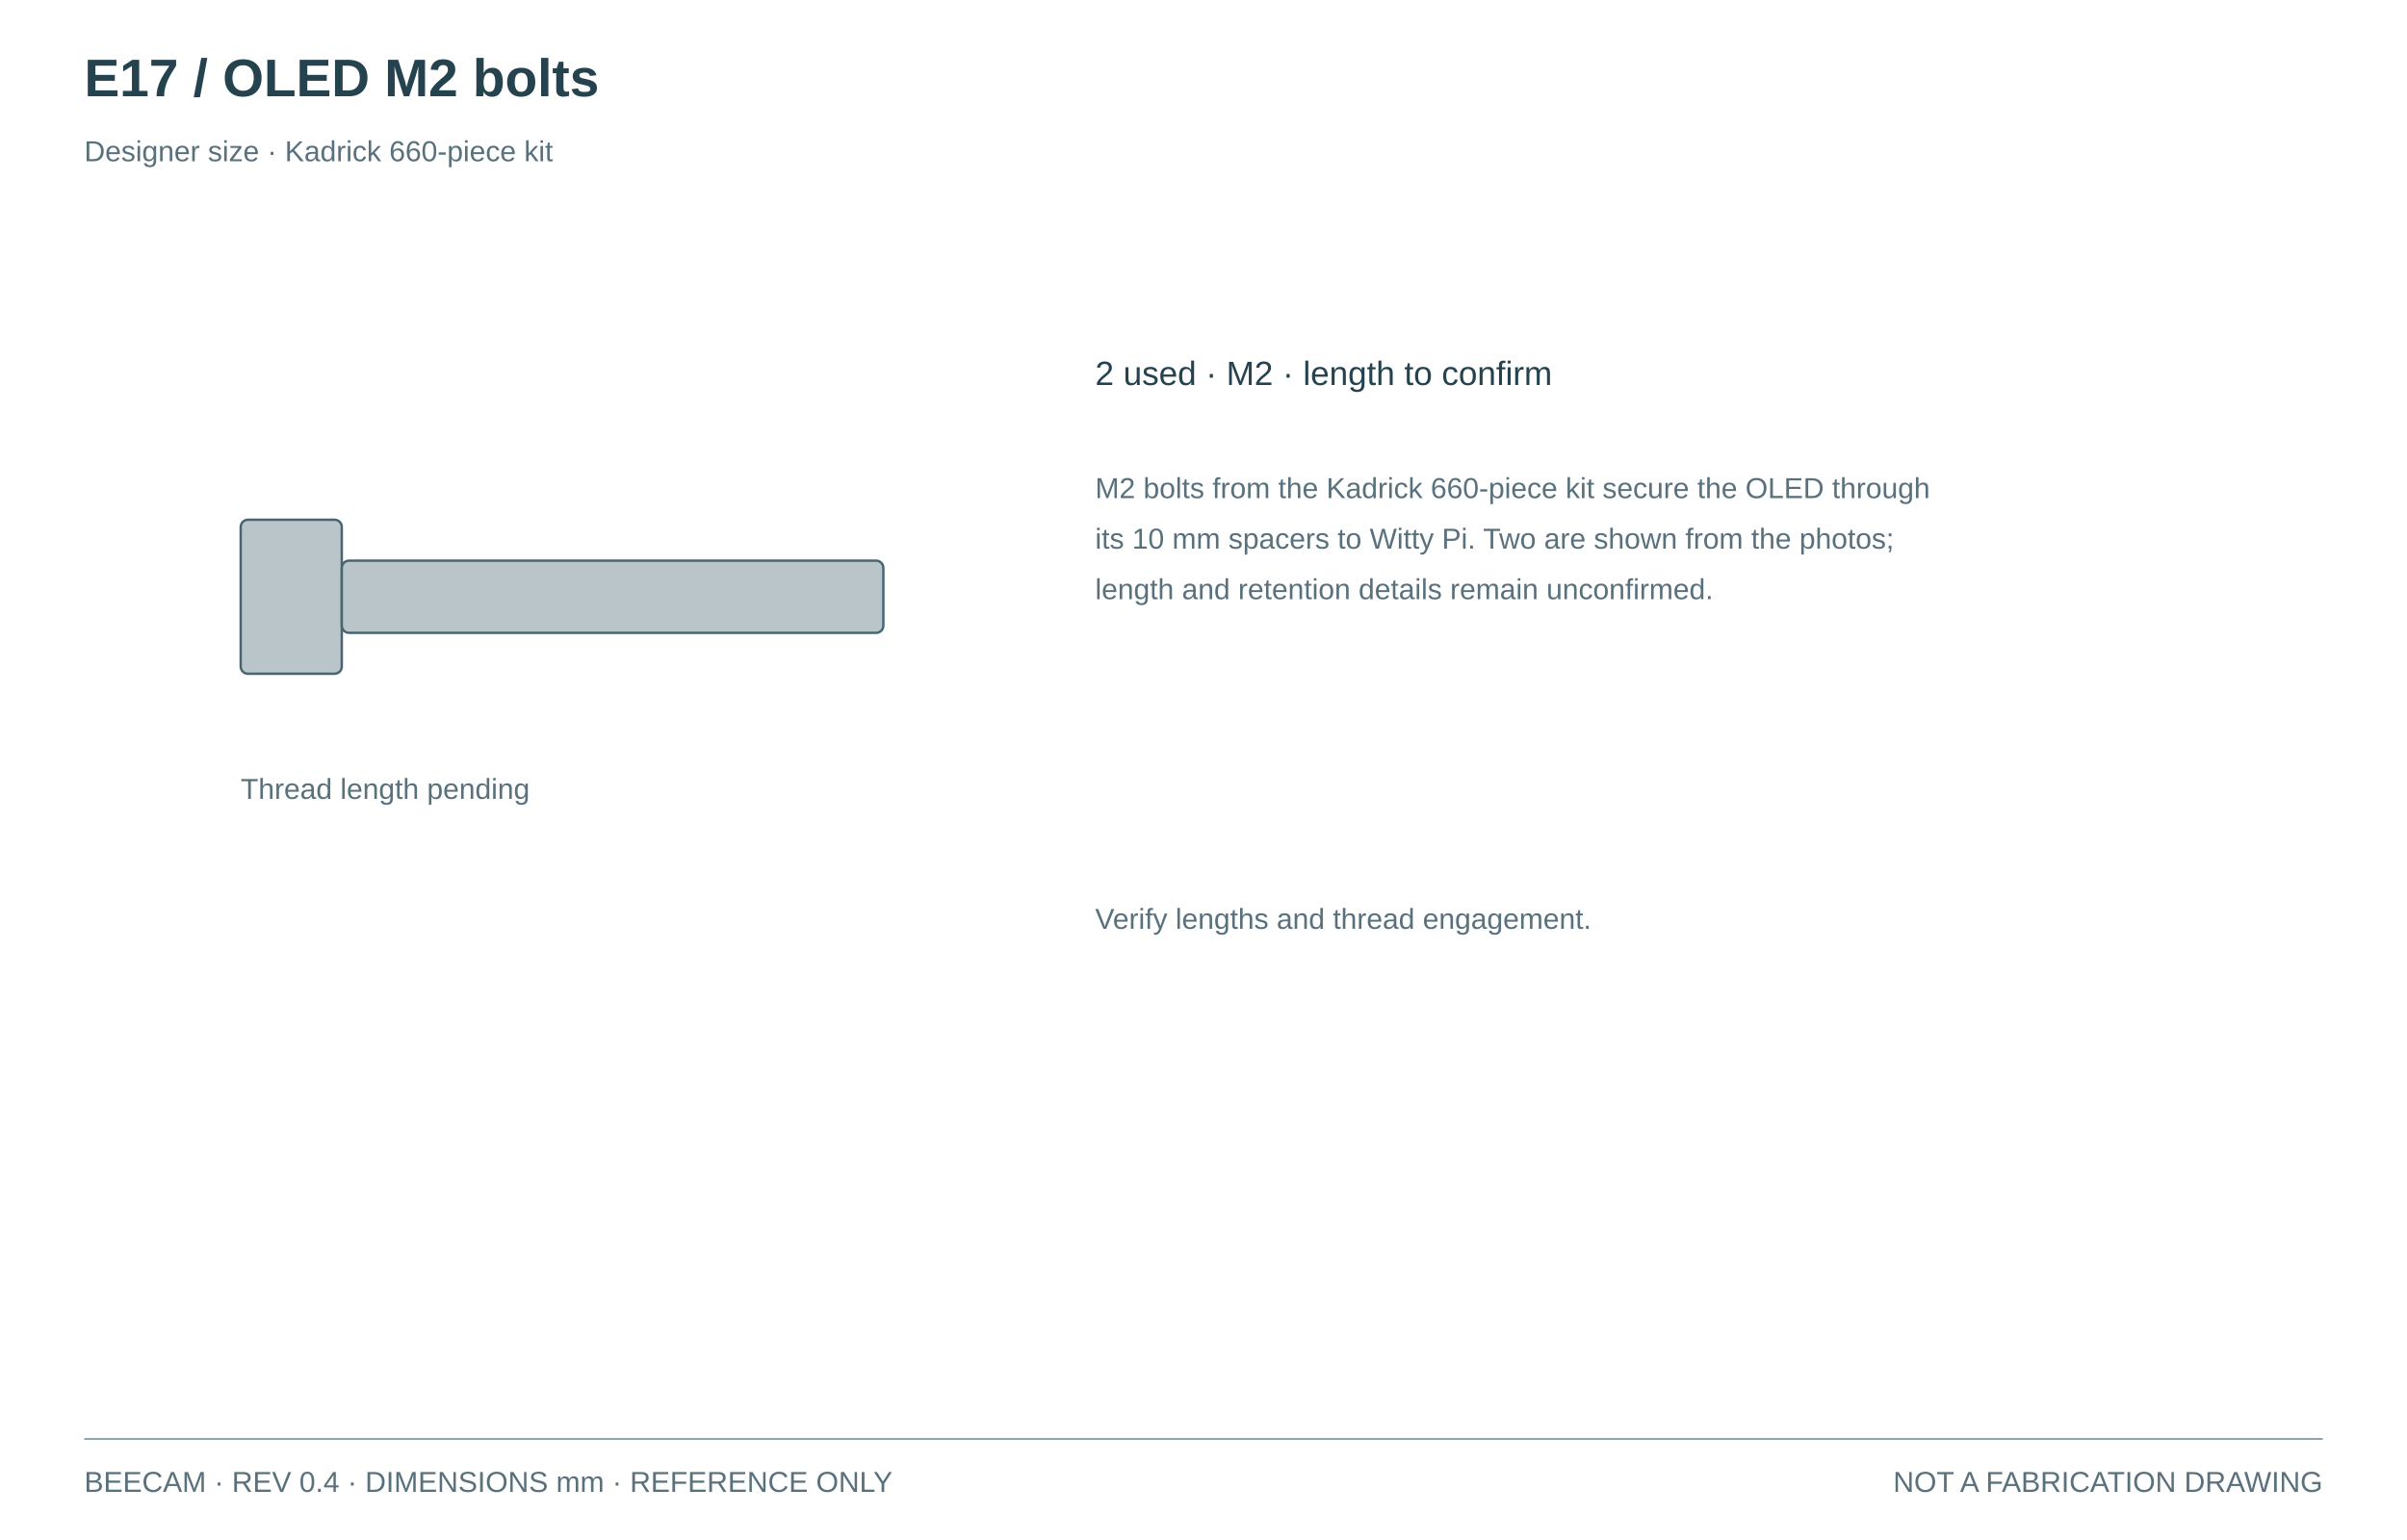
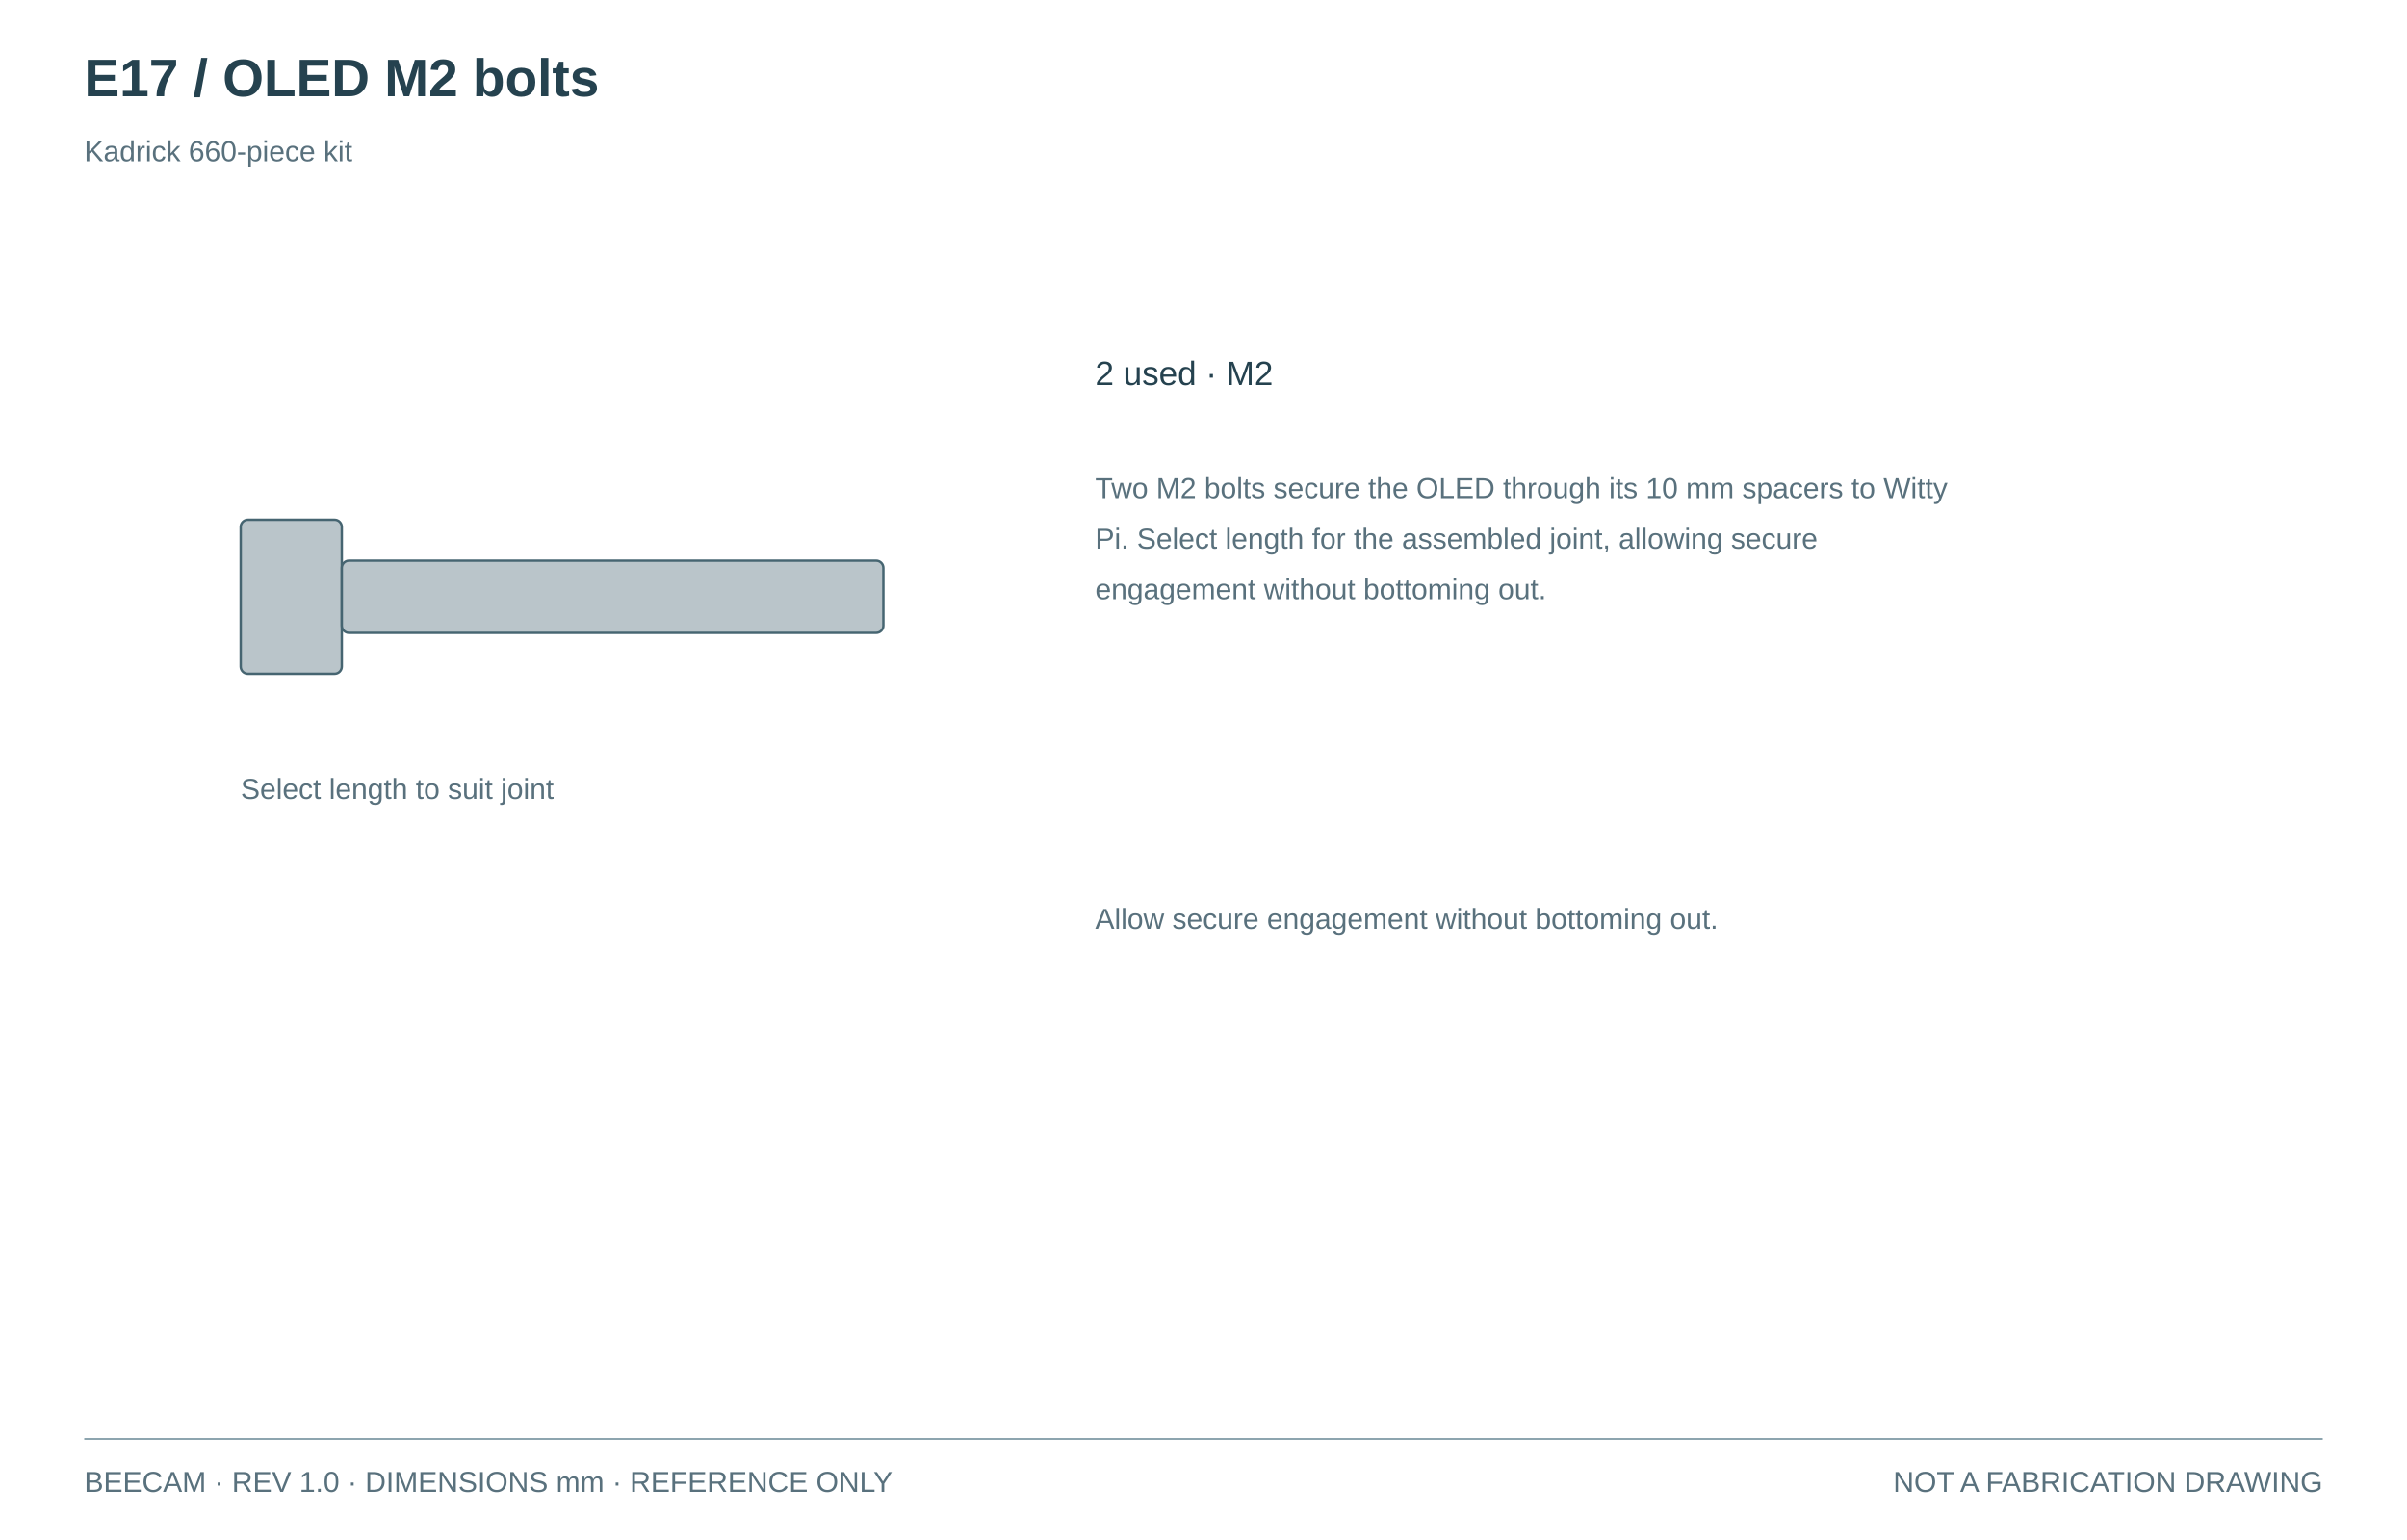
<svg xmlns="http://www.w3.org/2000/svg" width="1000" height="640" viewBox="0 0 1000 640" role="img" aria-label="E17 / OLED M2 bolts">
  <defs>
    <marker id="a" viewBox="0 0 10 10" refX="5" refY="5" markerWidth="5" markerHeight="5" orient="auto-start-reverse">
      <path d="M10 0L0 5L10 10" fill="none" stroke="#28758a" />
    </marker>
  </defs>
  <style>text{font-family:Arial,sans-serif;fill:#25424f}.title{font-size:22px;font-weight:bold}.label{font-size:14px}.small{font-size:12px;fill:#59717d}.edge{stroke:#466571;stroke-width:1.2;fill:none}.ext{stroke:#8da5af;stroke-width:.8}.dim{stroke:#28758a;stroke-width:1;marker-start:url(#a);marker-end:url(#a)}</style>
  <rect width="100%" height="100%" fill="white" />
  <text x="35" y="40" class="title" text-anchor="start">E17 / OLED M2 bolts</text>
-   <text x="35" y="67" class="small" text-anchor="start">Designer size · Kadrick 660-piece kit</text>
+   <text x="35" y="67" class="small" text-anchor="start">Kadrick 660-piece kit</text>
  <rect x="100" y="216" width="42" height="64" rx="3" fill="#bac5ca" stroke="#466571" />
  <rect x="142" y="233" width="225" height="30" rx="3" fill="#bac5ca" stroke="#466571" />
-   <text x="100" y="332" class="small" text-anchor="start">Thread length pending</text>
-   <text x="455" y="160" class="label" text-anchor="start">2 used · M2 · length to confirm</text>
-   <text x="455" y="207" class="small" text-anchor="start">M2 bolts from the Kadrick 660-piece kit secure the OLED through</text>
-   <text x="455" y="228" class="small" text-anchor="start">its 10 mm spacers to Witty Pi. Two are shown from the photos;</text>
-   <text x="455" y="249" class="small" text-anchor="start">length and retention details remain unconfirmed.</text>
-   <text x="455" y="386" class="small" text-anchor="start">Verify lengths and thread engagement.</text>
+   <text x="100" y="332" class="small" text-anchor="start">Select length to suit joint</text>
+   <text x="455" y="160" class="label" text-anchor="start">2 used · M2</text>
+   <text x="455" y="207" class="small" text-anchor="start">Two M2 bolts secure the OLED through its 10 mm spacers to Witty</text>
+   <text x="455" y="228" class="small" text-anchor="start">Pi. Select length for the assembled joint, allowing secure</text>
+   <text x="455" y="249" class="small" text-anchor="start">engagement without bottoming out.</text>
+   <text x="455" y="386" class="small" text-anchor="start">Allow secure engagement without bottoming out.</text>
  <line x1="35" y1="598" x2="965" y2="598" class="ext" />
-   <text x="35" y="620" class="small" text-anchor="start">BEECAM · REV 0.4 · DIMENSIONS mm · REFERENCE ONLY</text>
+   <text x="35" y="620" class="small" text-anchor="start">BEECAM · REV 1.0 · DIMENSIONS mm · REFERENCE ONLY</text>
  <text x="965" y="620" class="small" text-anchor="end">NOT A FABRICATION DRAWING</text>
</svg>
